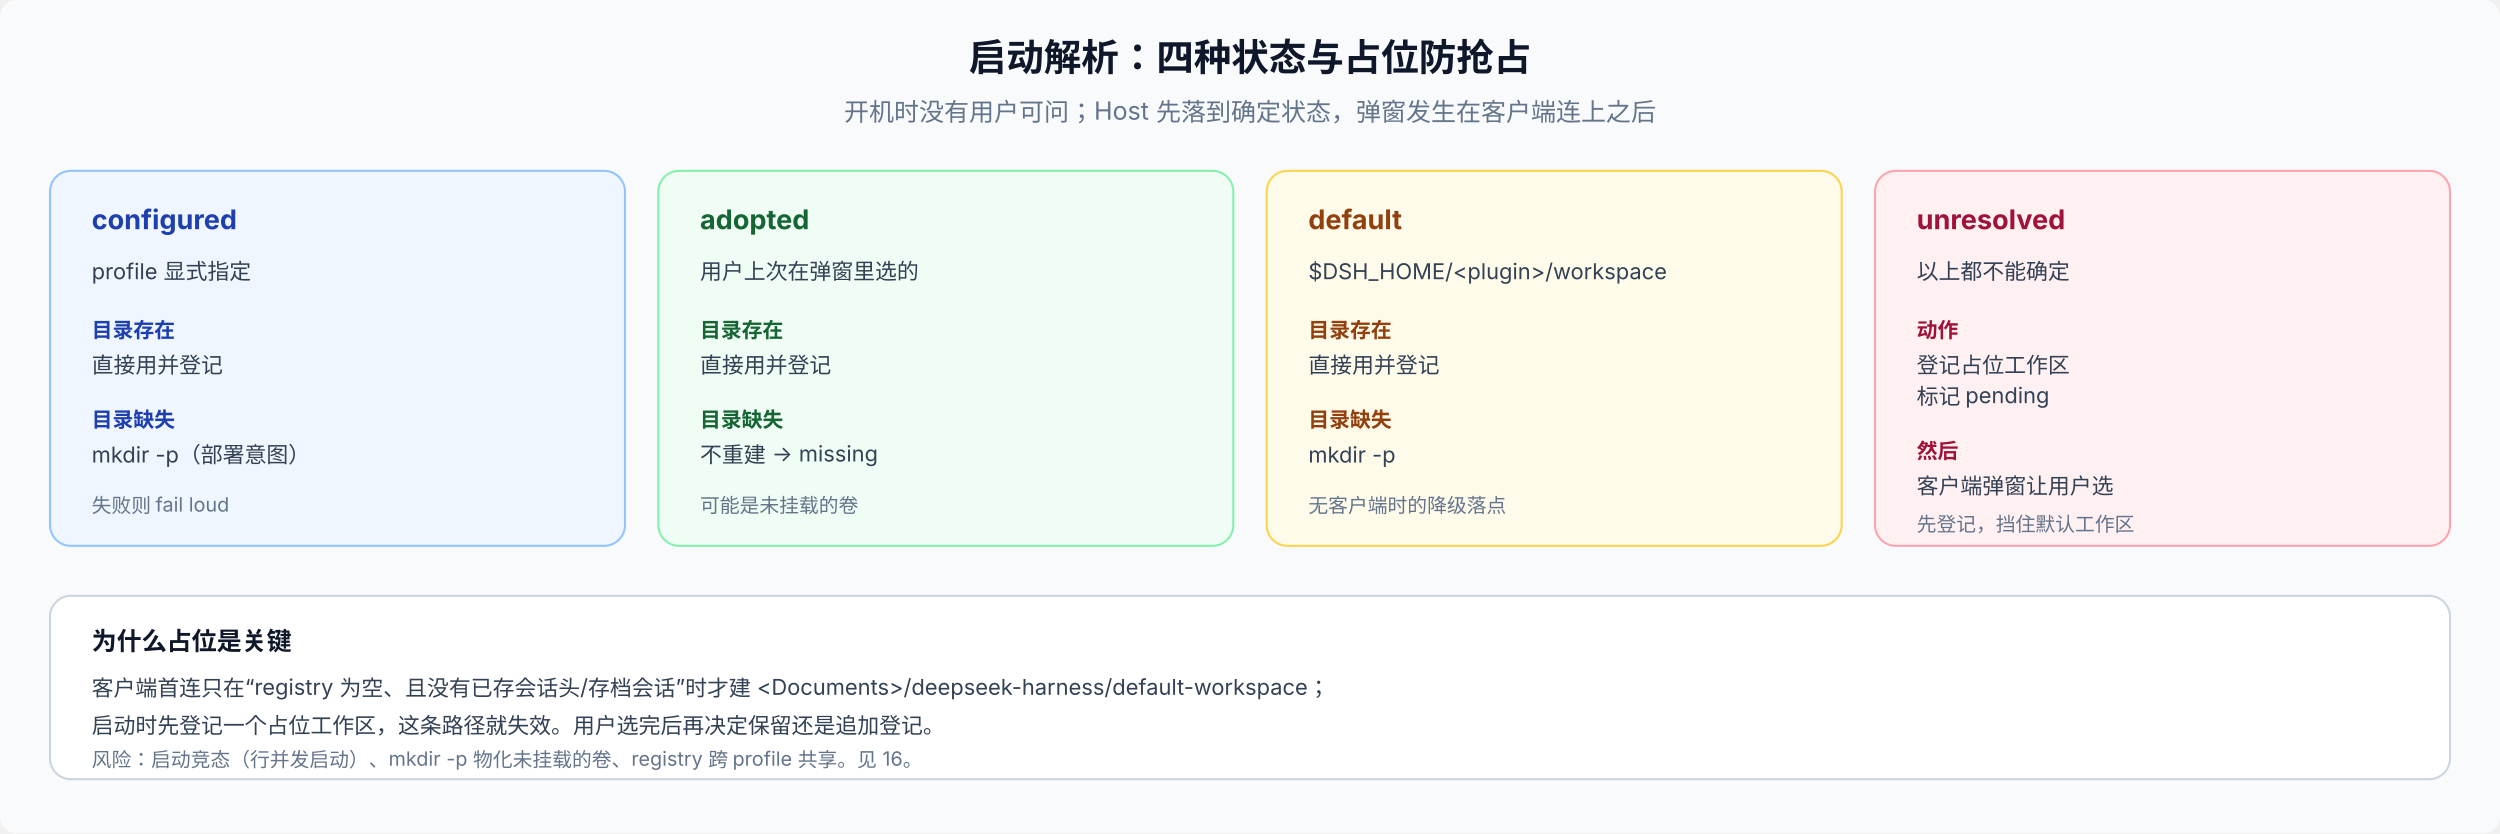
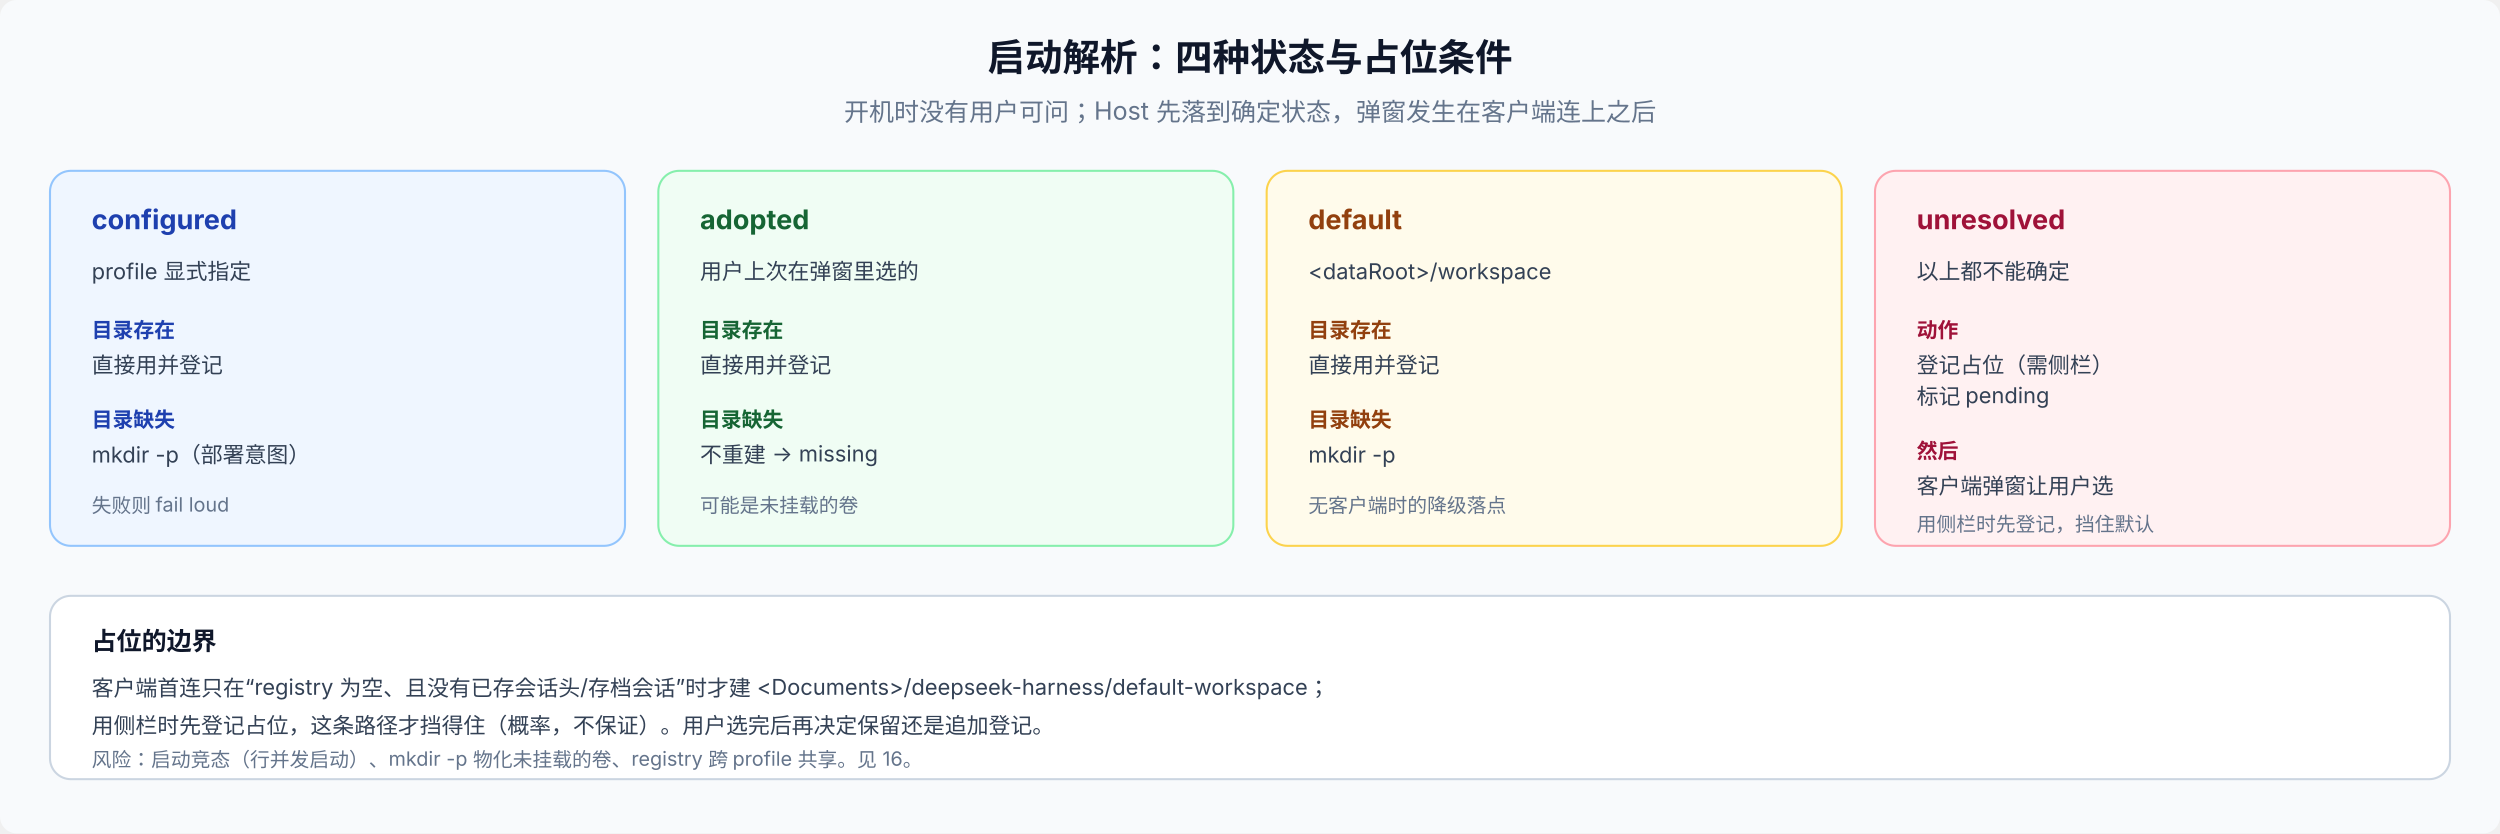
<svg xmlns="http://www.w3.org/2000/svg" viewBox="0 0 1200 400" width="1200" height="400" font-family="system-ui, -apple-system, 'PingFang SC', 'Noto Sans SC', sans-serif" font-size="12">
  <rect width="1200" height="400" rx="8" fill="#f8fafc" />
-   <text x="600" y="34" text-anchor="middle" font-size="18" font-weight="700" fill="#0f172a">启动解析：四种状态与占位防抢占</text>
+   <text x="600" y="34" text-anchor="middle" font-size="18" font-weight="700" fill="#0f172a">启动解析：四种状态与占位条件</text>
  <text x="600" y="58" text-anchor="middle" fill="#64748b">开机时没有用户可问；Host 先落到确定状态，弹窗发生在客户端连上之后</text>
  <rect x="24" y="82" width="276" height="180" rx="10" fill="#eff6ff" stroke="#93c5fd" />
  <text x="44" y="110" font-size="13" font-weight="700" fill="#1e40af">configured</text>
  <text x="44" y="134" font-size="10.5" fill="#334155">profile 显式指定</text>
  <text x="44" y="162" font-size="10" font-weight="700" fill="#1e40af">目录存在</text>
  <text x="44" y="179" font-size="10.5" fill="#334155">直接用并登记</text>
  <text x="44" y="205" font-size="10" font-weight="700" fill="#1e40af">目录缺失</text>
  <text x="44" y="222" font-size="10.5" fill="#334155">mkdir -p（部署意图）</text>
  <text x="44" y="246" font-size="9.5" fill="#64748b">失败则 fail loud</text>
  <rect x="316" y="82" width="276" height="180" rx="10" fill="#f0fdf4" stroke="#86efac" />
  <text x="336" y="110" font-size="13" font-weight="700" fill="#166534">adopted</text>
  <text x="336" y="134" font-size="10.5" fill="#334155">用户上次在弹窗里选的</text>
  <text x="336" y="162" font-size="10" font-weight="700" fill="#166534">目录存在</text>
  <text x="336" y="179" font-size="10.5" fill="#334155">直接用并登记</text>
  <text x="336" y="205" font-size="10" font-weight="700" fill="#166534">目录缺失</text>
  <text x="336" y="222" font-size="10.5" fill="#334155">不重建 → missing</text>
  <text x="336" y="246" font-size="9.5" fill="#64748b">可能是未挂载的卷</text>
  <rect x="608" y="82" width="276" height="180" rx="10" fill="#fffbeb" stroke="#fcd34d" />
  <text x="628" y="110" font-size="13" font-weight="700" fill="#92400e">default</text>
-   <text x="628" y="134" font-size="10.5" fill="#334155">$DSH_HOME/&lt;plugin&gt;/workspace</text>
+   <text x="628" y="134" font-size="10.5" fill="#334155">&lt;dataRoot&gt;/workspace</text>
  <text x="628" y="162" font-size="10" font-weight="700" fill="#92400e">目录存在</text>
  <text x="628" y="179" font-size="10.5" fill="#334155">直接用并登记</text>
  <text x="628" y="205" font-size="10" font-weight="700" fill="#92400e">目录缺失</text>
  <text x="628" y="222" font-size="10.5" fill="#334155">mkdir -p</text>
  <text x="628" y="246" font-size="9.5" fill="#64748b">无客户端时的降级落点</text>
  <rect x="900" y="82" width="276" height="180" rx="10" fill="#fff1f2" stroke="#fda4af" />
  <text x="920" y="110" font-size="13" font-weight="700" fill="#9f1239">unresolved</text>
  <text x="920" y="134" font-size="10.5" fill="#334155">以上都不能确定</text>
  <text x="920" y="162" font-size="10" font-weight="700" fill="#9f1239">动作</text>
-   <text x="920" y="179" font-size="10.5" fill="#334155">登记占位工作区</text>
+   <text x="920" y="179" font-size="10.5" fill="#334155">登记占位（需侧栏）</text>
  <text x="920" y="194" font-size="10.5" fill="#334155">标记 pending</text>
  <text x="920" y="220" font-size="10" font-weight="700" fill="#9f1239">然后</text>
  <text x="920" y="237" font-size="10.5" fill="#334155">客户端弹窗让用户选</text>
-   <text x="920" y="255" font-size="9.5" fill="#64748b">先登记，挡住默认工作区</text>
+   <text x="920" y="255" font-size="9.5" fill="#64748b">用侧栏时先登记，挡住默认</text>
  <rect x="24" y="286" width="1152" height="88" rx="10" fill="#ffffff" stroke="#cbd5e1" />
-   <text x="44" y="312" font-size="12" font-weight="700" fill="#0f172a">为什么占位是关键</text>
+   <text x="44" y="312" font-size="12" font-weight="700" fill="#0f172a">占位的边界</text>
  <text x="44" y="334" font-size="10.5" fill="#334155">客户端首连只在“registry 为空、且没有已存会话头/存档会话”时才建 &lt;Documents&gt;/deepseek-harness/default-workspace；</text>
-   <text x="44" y="352" font-size="10.5" fill="#334155">启动时先登记一个占位工作区，这条路径就失效。用户选完后再决定保留还是追加登记。</text>
+   <text x="44" y="352" font-size="10.5" fill="#334155">用侧栏时先登记占位，这条路径才挡得住（概率，不保证）。用户选完后再决定保留还是追加登记。</text>
  <text x="44" y="368" font-size="9.5" fill="#64748b">风险：启动竞态（行并发启动）、mkdir -p 物化未挂载的卷、registry 跨 profile 共享。见 16。</text>
</svg>
